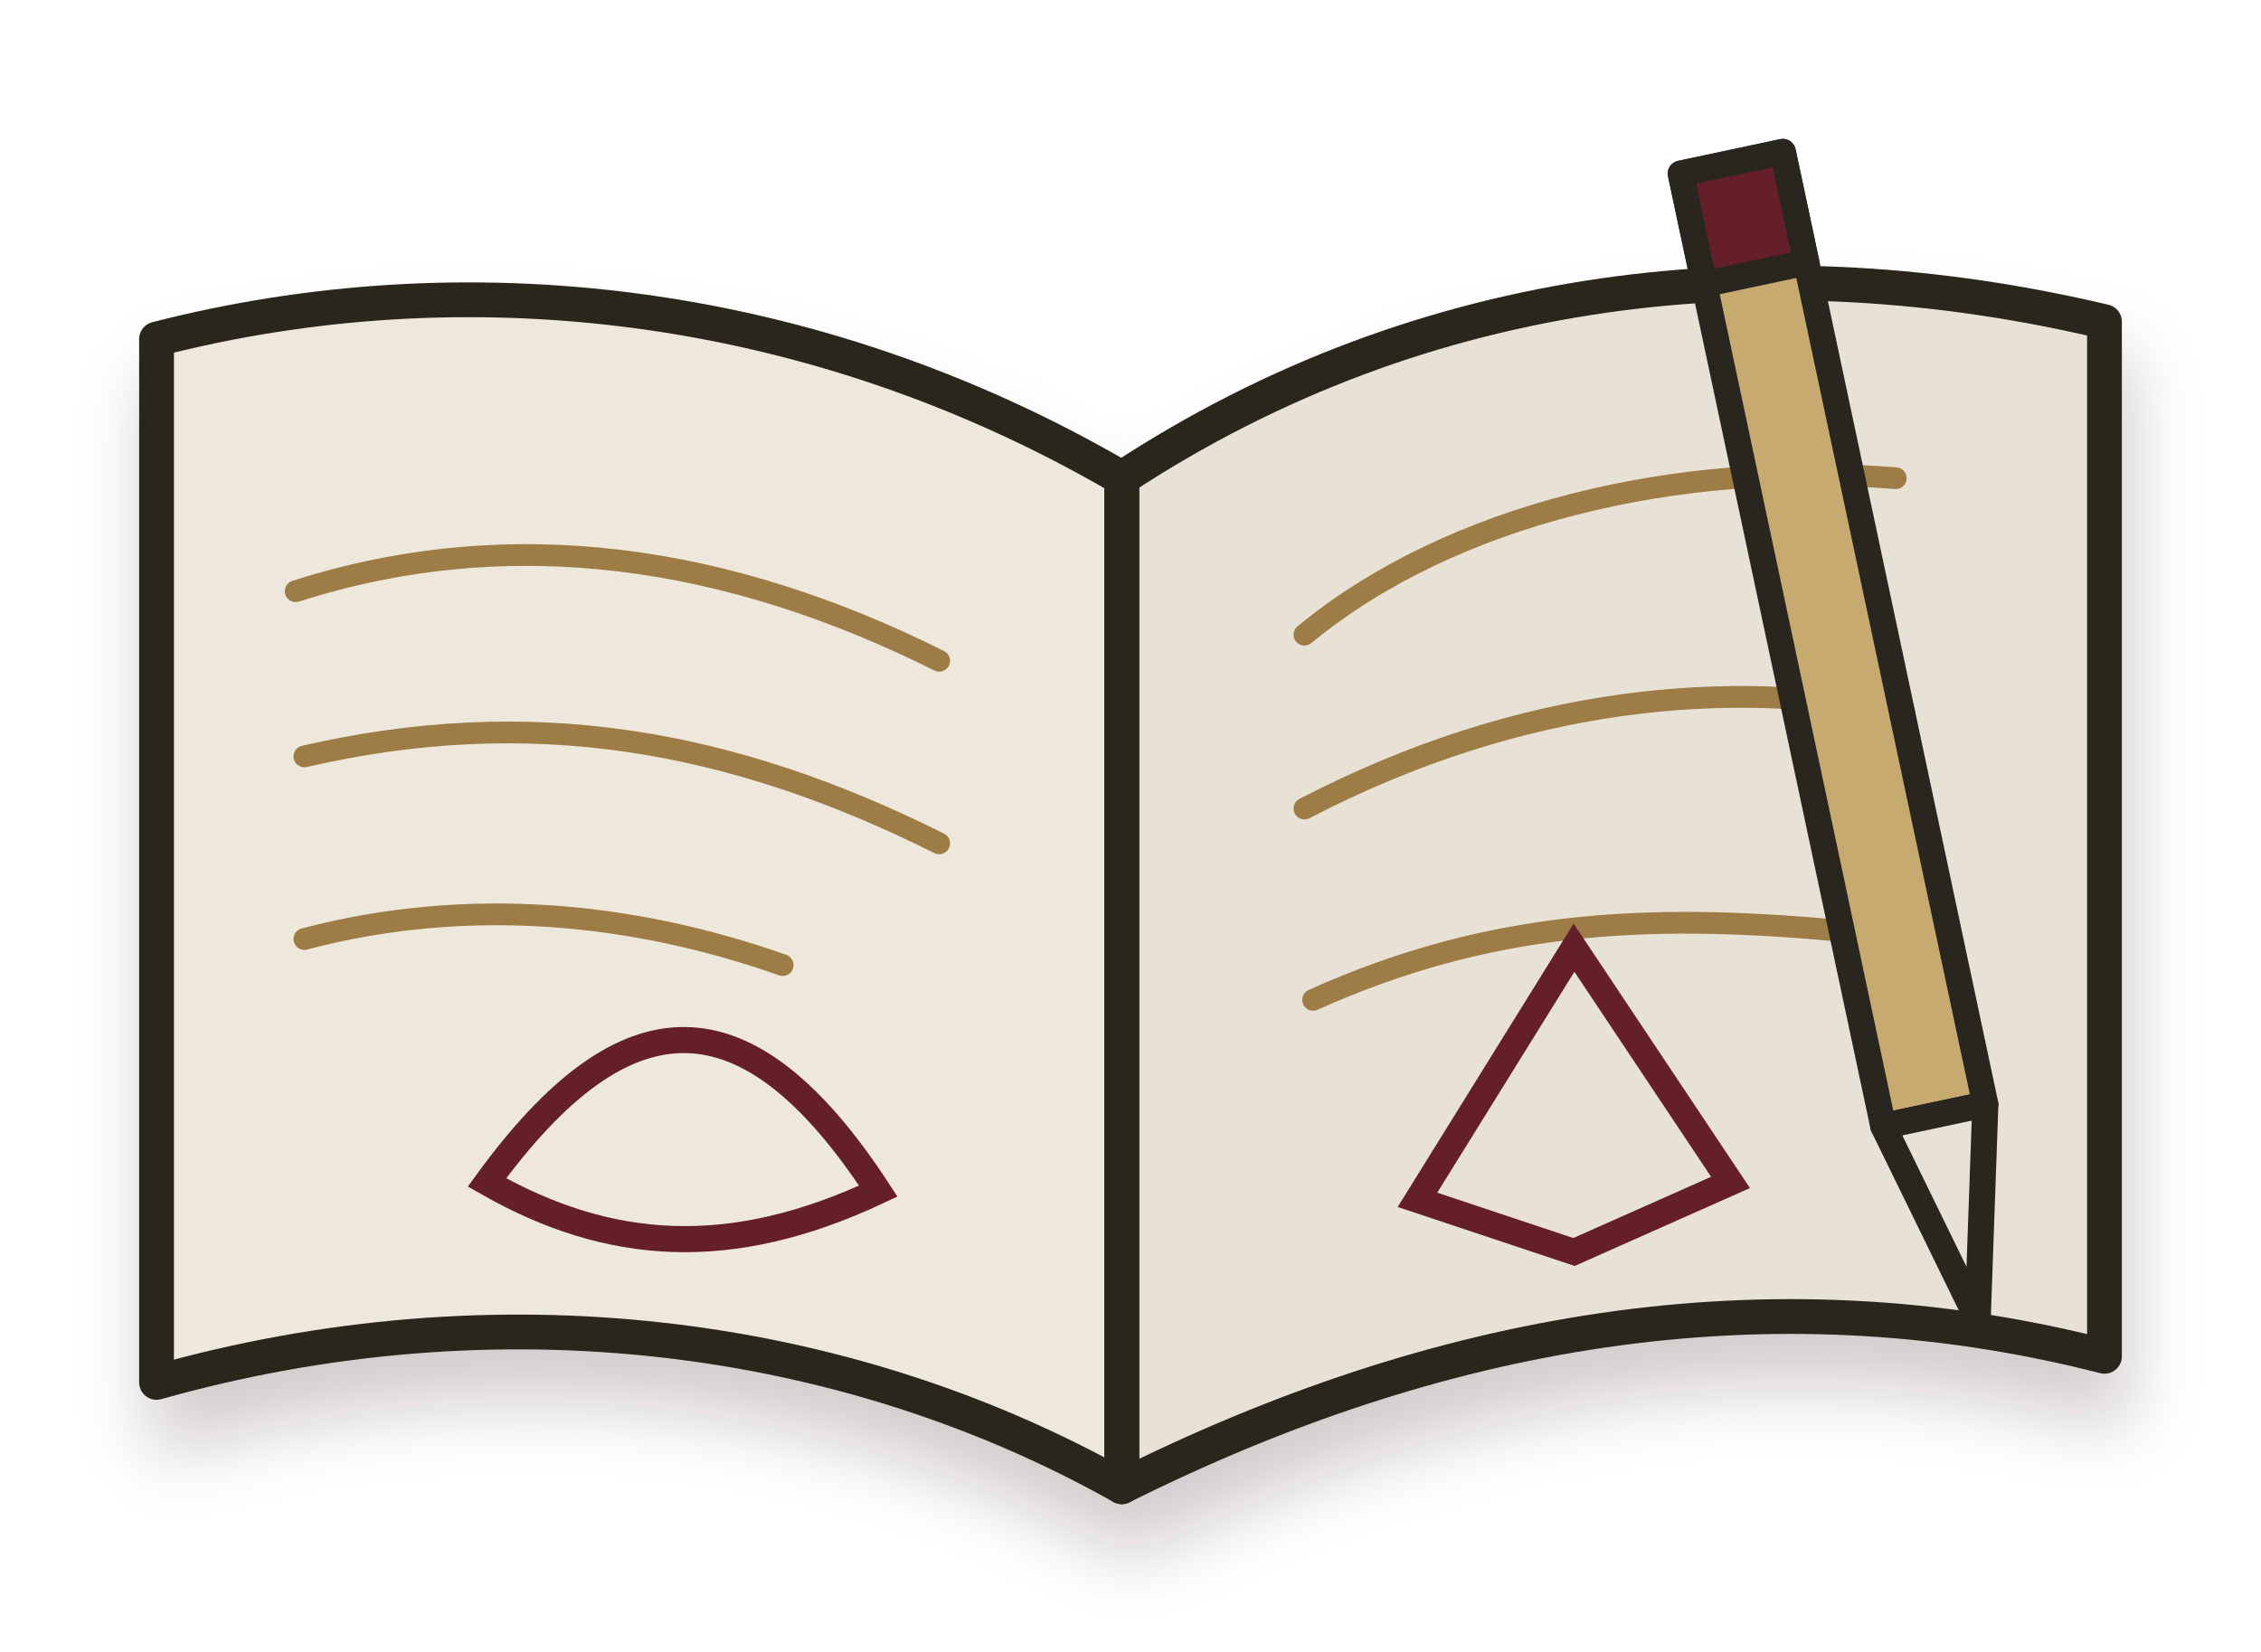
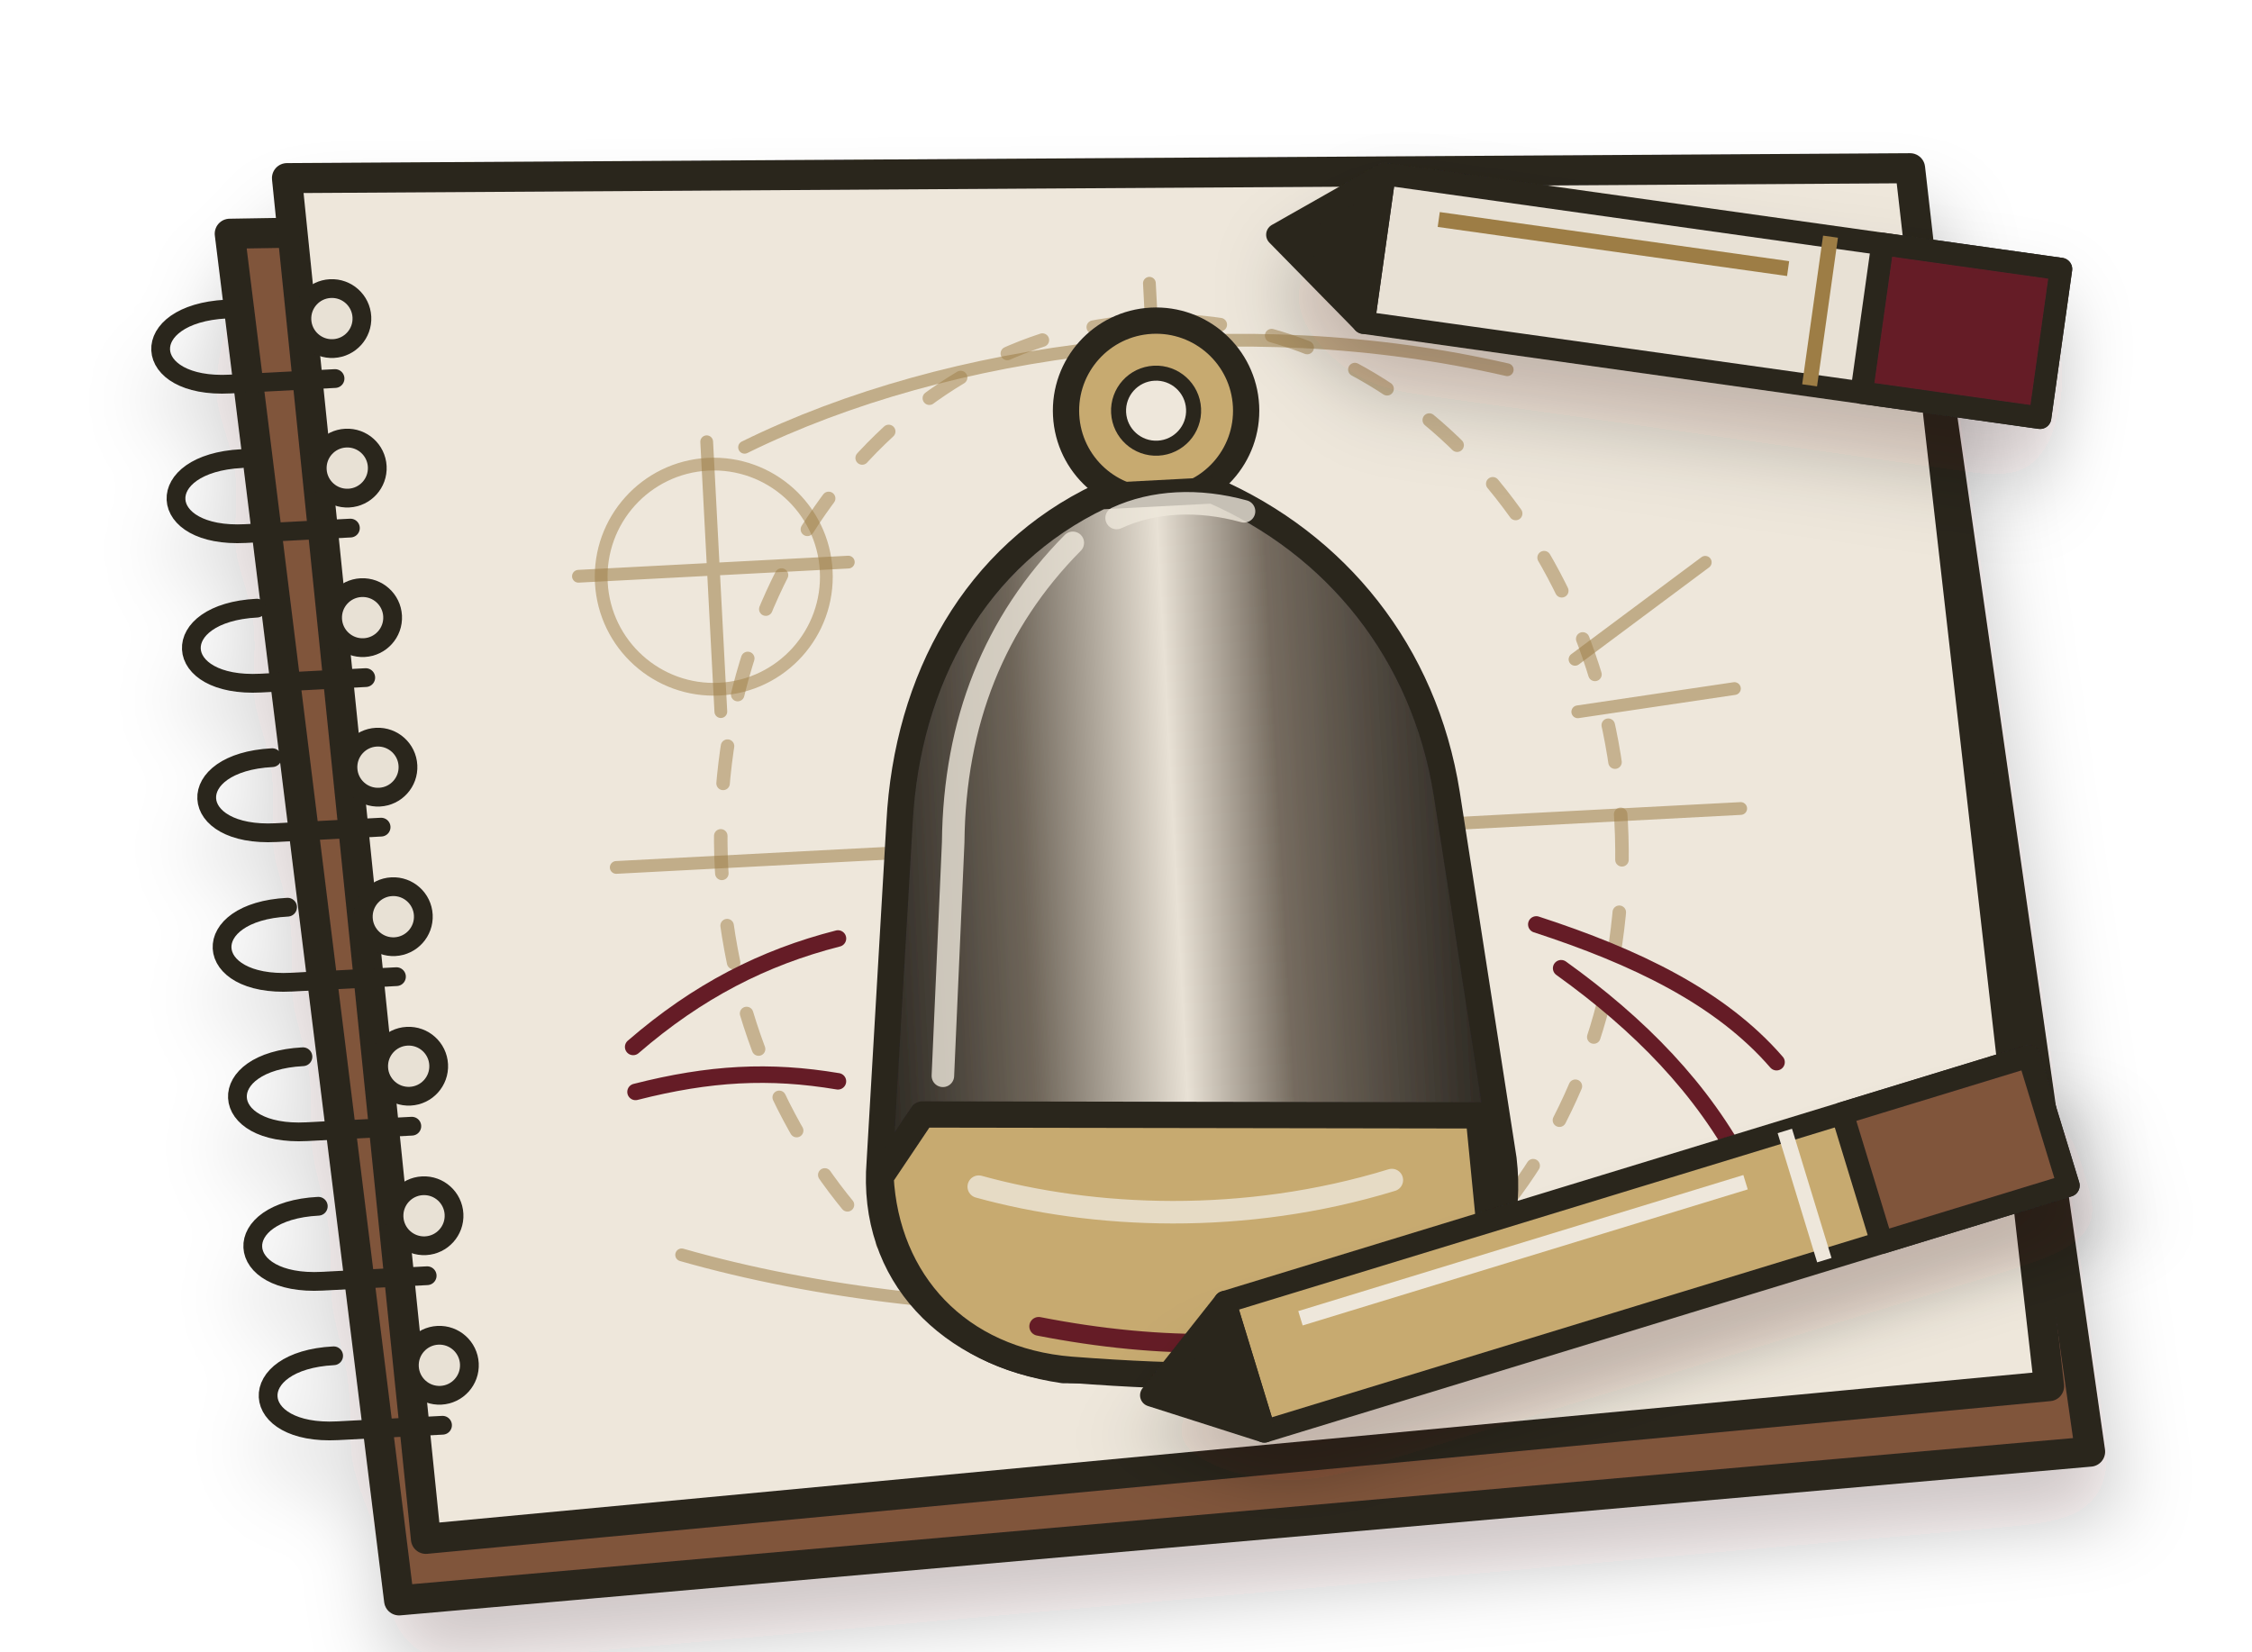
- <svg xmlns="http://www.w3.org/2000/svg" viewBox="0 0 260 190">
+ <svg xmlns="http://www.w3.org/2000/svg" viewBox="0 0 300 220">
  <defs>
-     <filter id="s" x="-20%" y="-20%" width="150%" height="160%">
-       <feDropShadow dx="1" dy="6" stdDeviation="4" flood-color="#24150f" flood-opacity=".2" />
+     <filter id="s" x="-20%" y="-20%" width="150%" height="165%">
+       <feDropShadow dx="1" dy="7" stdDeviation="5" flood-color="#24150f" flood-opacity=".22" />
    </filter>
+     <linearGradient id="product" x1="0" y1="0" x2="1" y2="0">
+       <stop offset="0" stop-color="#29251f" />
+       <stop offset=".26" stop-color="#6f665a" />
+       <stop offset=".5" stop-color="#e8e1d5" />
+       <stop offset=".67" stop-color="#756b5f" />
+       <stop offset="1" stop-color="#29251f" />
+     </linearGradient>
  </defs>
-   <g filter="url(#s)" stroke="#29251f" stroke-width="4" stroke-linejoin="round">
-     <path d="M18 39c35-9 75-5 111 16v116c-32-18-72-23-111-12z" fill="#eee7db" />
-     <path d="M129 55c35-23 75-27 113-18v119c-39-10-77-3-113 15z" fill="#e8e1d5" />
-     <path d="M129 55v116" fill="none" />
+   <g transform="rotate(-3 150 112)" filter="url(#s)" stroke="#29251f" stroke-linejoin="round">
+     <path d="M35 25l224 8 15 167-226 8z" fill="#80543b" stroke-width="4" />
+     <path d="M43 18l216 10 10 163-217 9z" fill="#eee7db" stroke-width="4" />
+     <g fill="#e8e1d5" stroke-width="2.5">
+       <circle cx="48" cy="37" r="4" />
+       <circle cx="49" cy="57" r="4" />
+       <circle cx="50" cy="77" r="4" />
+       <circle cx="51" cy="97" r="4" />
+       <circle cx="52" cy="117" r="4" />
+       <circle cx="53" cy="137" r="4" />
+       <circle cx="54" cy="157" r="4" />
+       <circle cx="55" cy="177" r="4" />
+     </g>
+     <g fill="none" stroke-width="2.5" stroke-linecap="round">
+       <path d="M34 35c-12 0-12 10 0 10h14M35 55c-12 0-12 10 0 10h14M36 75c-12 0-12 10 0 10h14M37 95c-12 0-12 10 0 10h14" />
+       <path d="M38 115c-12 0-12 10 0 10h14M39 135c-12 0-12 10 0 10h14M40 155c-12 0-12 10 0 10h14M41 175c-12 0-12 10 0 10h14" />
+     </g>
+     <g fill="none" stroke="#9d7d45" stroke-linecap="round">
+       <ellipse cx="156" cy="113" rx="60" ry="70" stroke-width="1.8" stroke-dasharray="5 7" opacity=".5" />
+       <path d="M82 112h150M157 38v150M88 164c35 12 86 15 133 2M102 57c28-12 67-15 102-5" stroke-width="1.7" opacity=".55" />
+       <circle cx="97" cy="74" r="15" stroke-width="1.7" opacity=".5" />
+       <path d="M79 73h36M97 56v36M211 91l18-12M211 98l21-2" stroke-width="1.7" opacity=".55" />
+     </g>
+     <g stroke-width="3.5">
+       <circle cx="157" cy="55" r="12" fill="#c7aa70" />
+       <circle cx="157" cy="55" r="5" fill="#eee7db" stroke-width="2" />
+       <path d="M149 66c-17 7-27 23-29 42l-5 45c-2 15 8 26 23 29l36 2c15-2 25-12 24-27l-5-49c-2-19-13-34-29-42z" fill="url(#product)" />
+       <path d="M121 147l74 4 1 22c-14 11-26 13-57 9-15-2-24-13-24-27z" fill="#c7aa70" />
+       <path d="M145 72c-11 10-17 23-18 39l-3 31M151 69c5-2 11-2 17 0M128 157c15 5 35 7 55 2" fill="none" stroke="#eee7db" stroke-width="3" stroke-linecap="round" opacity=".8" />
+       <path d="M135 176c16 4 32 5 48 1" fill="none" stroke="#651f28" stroke-width="2.5" stroke-linecap="round" />
+     </g>
+     <g fill="none" stroke="#651f28" stroke-width="2.2" stroke-linecap="round">
+       <path d="M204 126c13 5 24 11 31 20M207 132c10 8 18 17 23 28" />
+       <path d="M83 136c9-7 18-11 28-13M83 142c10-2 18-2 27 0" />
+     </g>
  </g>
-   <g fill="none" stroke="#9d7d45" stroke-width="2.5" stroke-linecap="round">
-     <path d="M34 68c25-8 50-4 74 8M35 87c26-6 49-2 73 10M35 108c19-5 38-3 55 3" />
-     <path d="M150 73c17-14 43-20 68-18M150 93c25-13 49-15 69-11M151 115c20-9 38-10 60-8" />
+   <g transform="rotate(8 232 44)" filter="url(#s)" stroke="#29251f" stroke-width="3" stroke-linejoin="round">
+     <path d="M182 30h91v20h-91z" fill="#e8e1d5" />
+     <path d="M249 30h24v20h-24z" fill="#651f28" />
+     <path d="M182 30l-13 10 13 10z" fill="#29251f" />
+     <path d="M190 35h47M242 30v20" fill="none" stroke="#9d7d45" stroke-width="2" />
  </g>
-   <path d="M56 136c16-22 30-22 45 1-17 8-31 7-45-1zM163 138l18-29 18 27-18 8z" fill="none" stroke="#651f28" stroke-width="3" />
-   <g transform="rotate(-12 208 70)" stroke="#29251f" stroke-width="3" stroke-linejoin="round">
-     <path d="M204 18h12v112h-12z" fill="#c7aa70" />
-     <path d="M204 130l6 24 6-24z" fill="#e8e1d5" />
-     <path d="M204 18h12v13h-12z" fill="#651f28" />
+   <g transform="rotate(-17 212 169)" filter="url(#s)" stroke="#29251f" stroke-width="3" stroke-linejoin="round">
+     <path d="M164 159h112v18H164z" fill="#c7aa70" />
+     <path d="M164 159l-13 9 13 9z" fill="#29251f" />
+     <path d="M250 159h26v18h-26z" fill="#80543b" />
+     <path d="M173 164h62M242 159v18" fill="none" stroke="#eee7db" stroke-width="2" />
  </g>
</svg>
